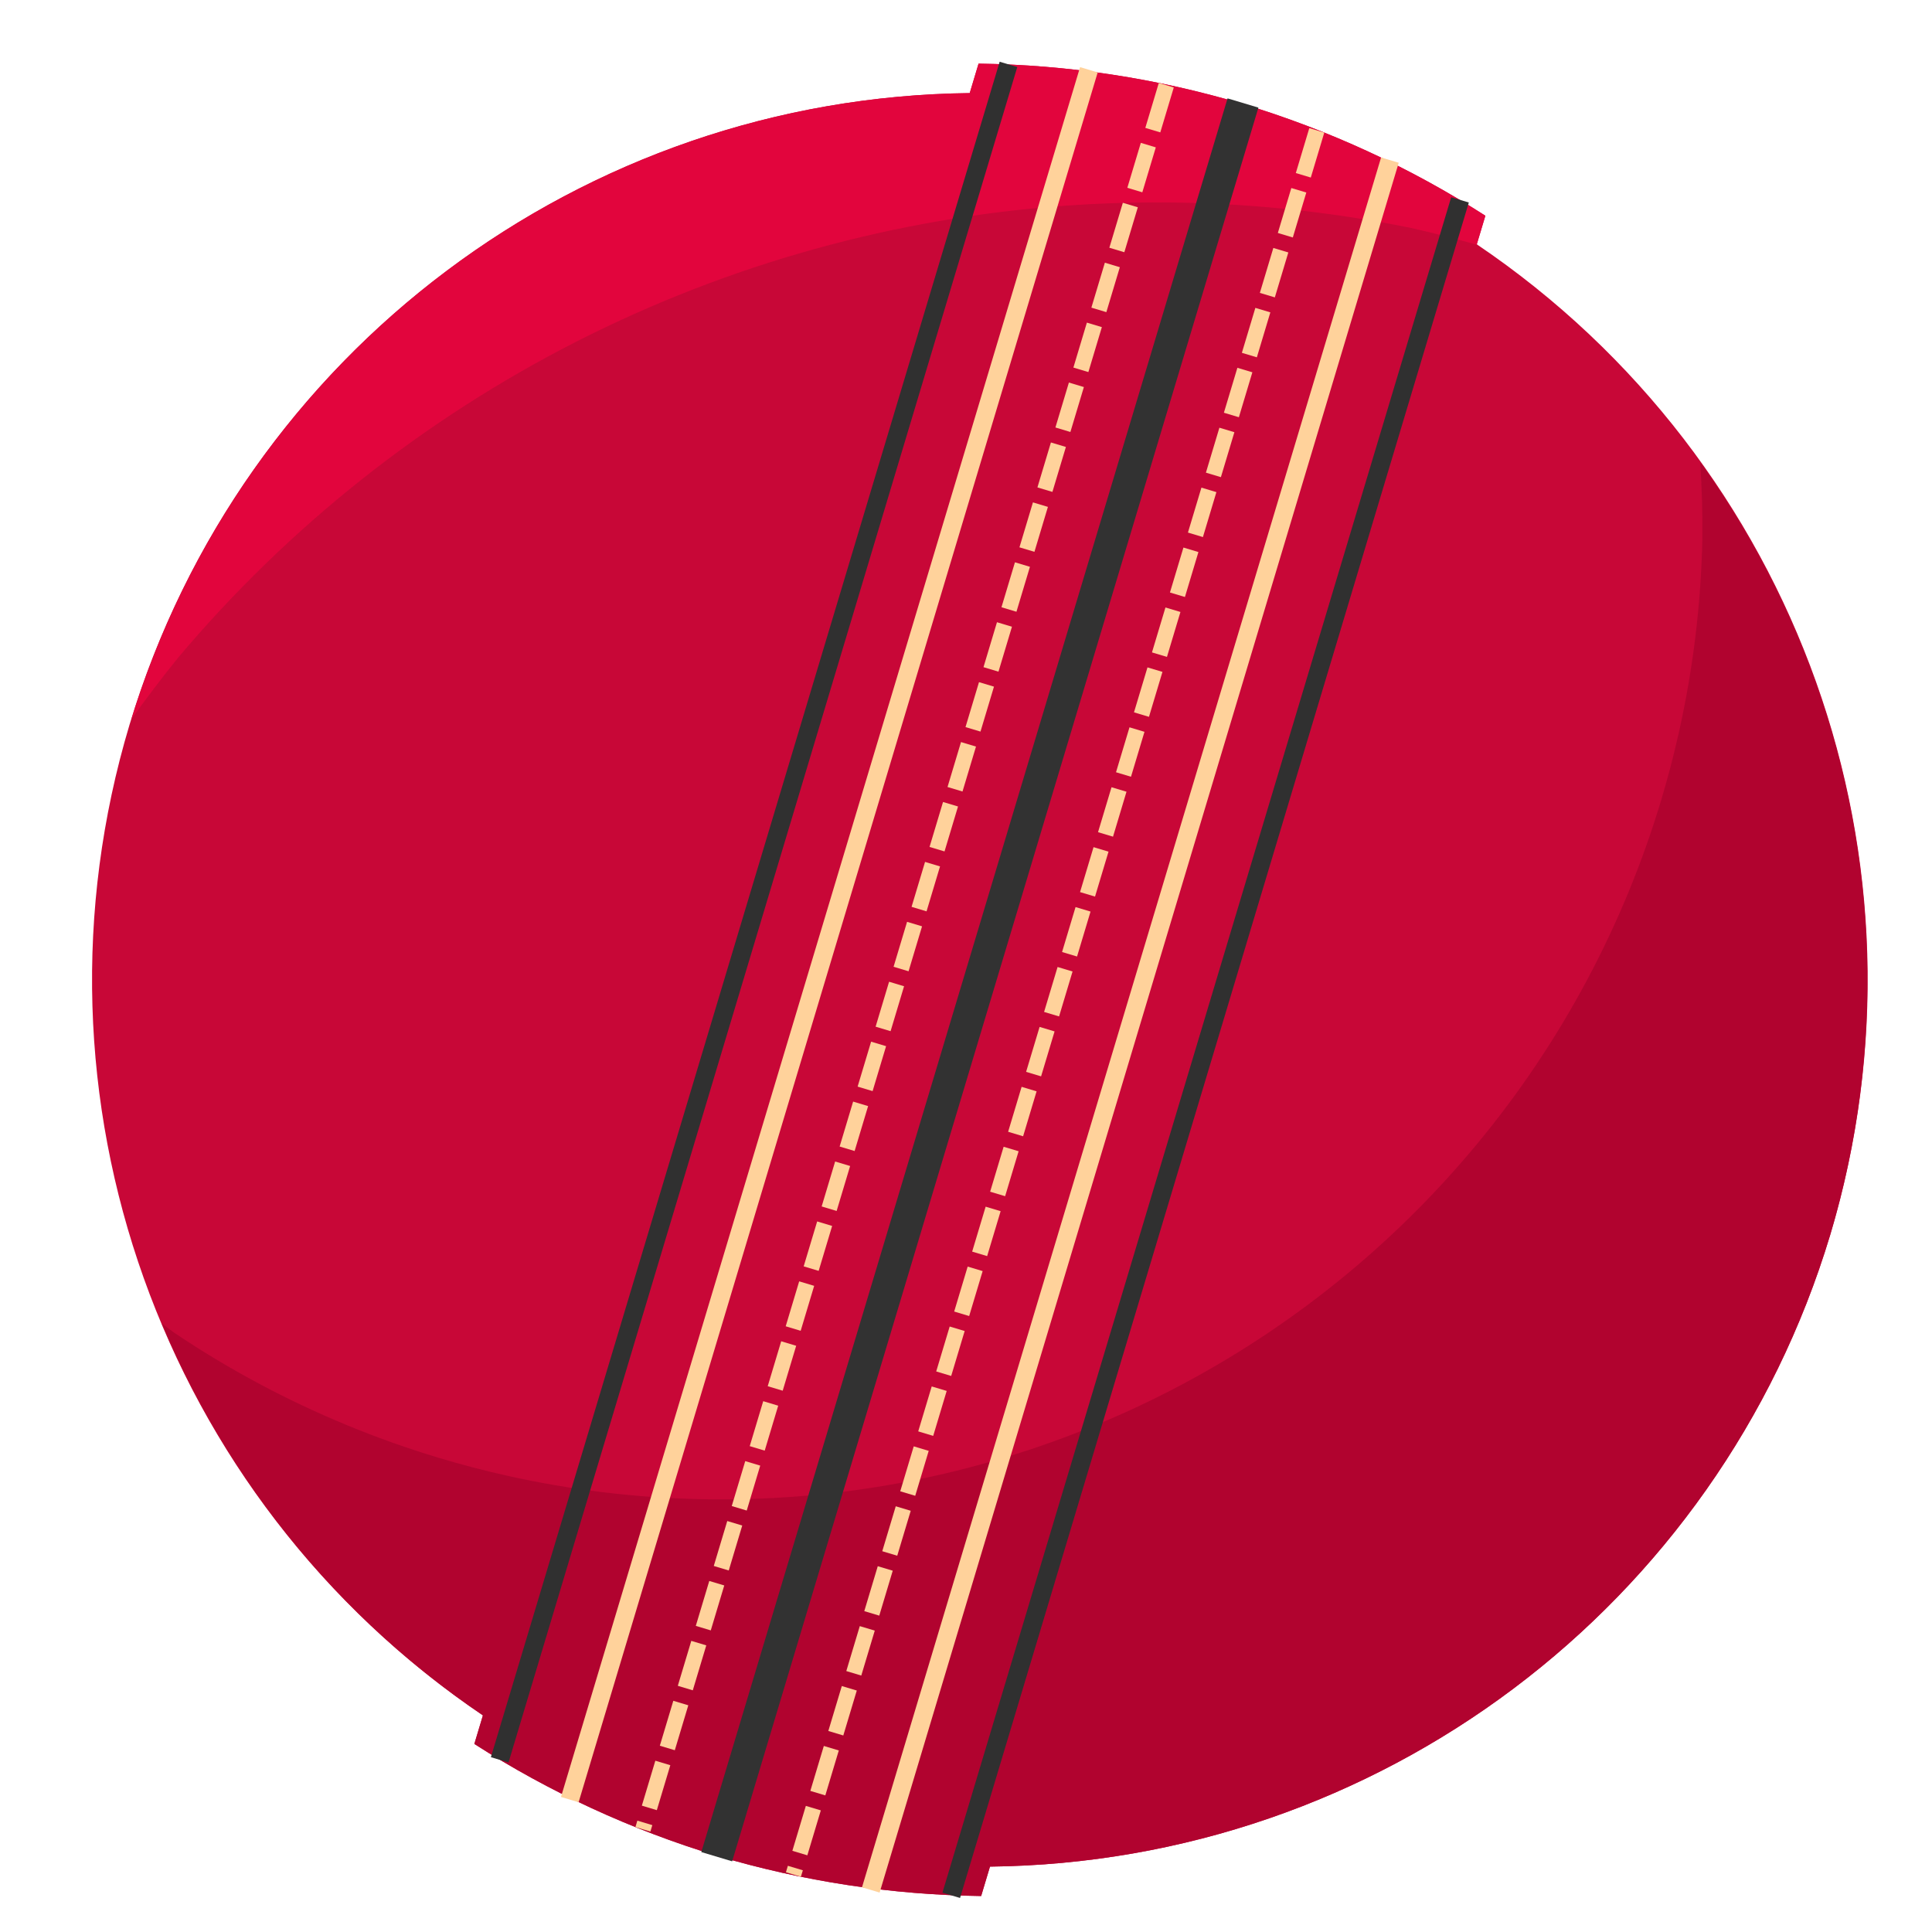
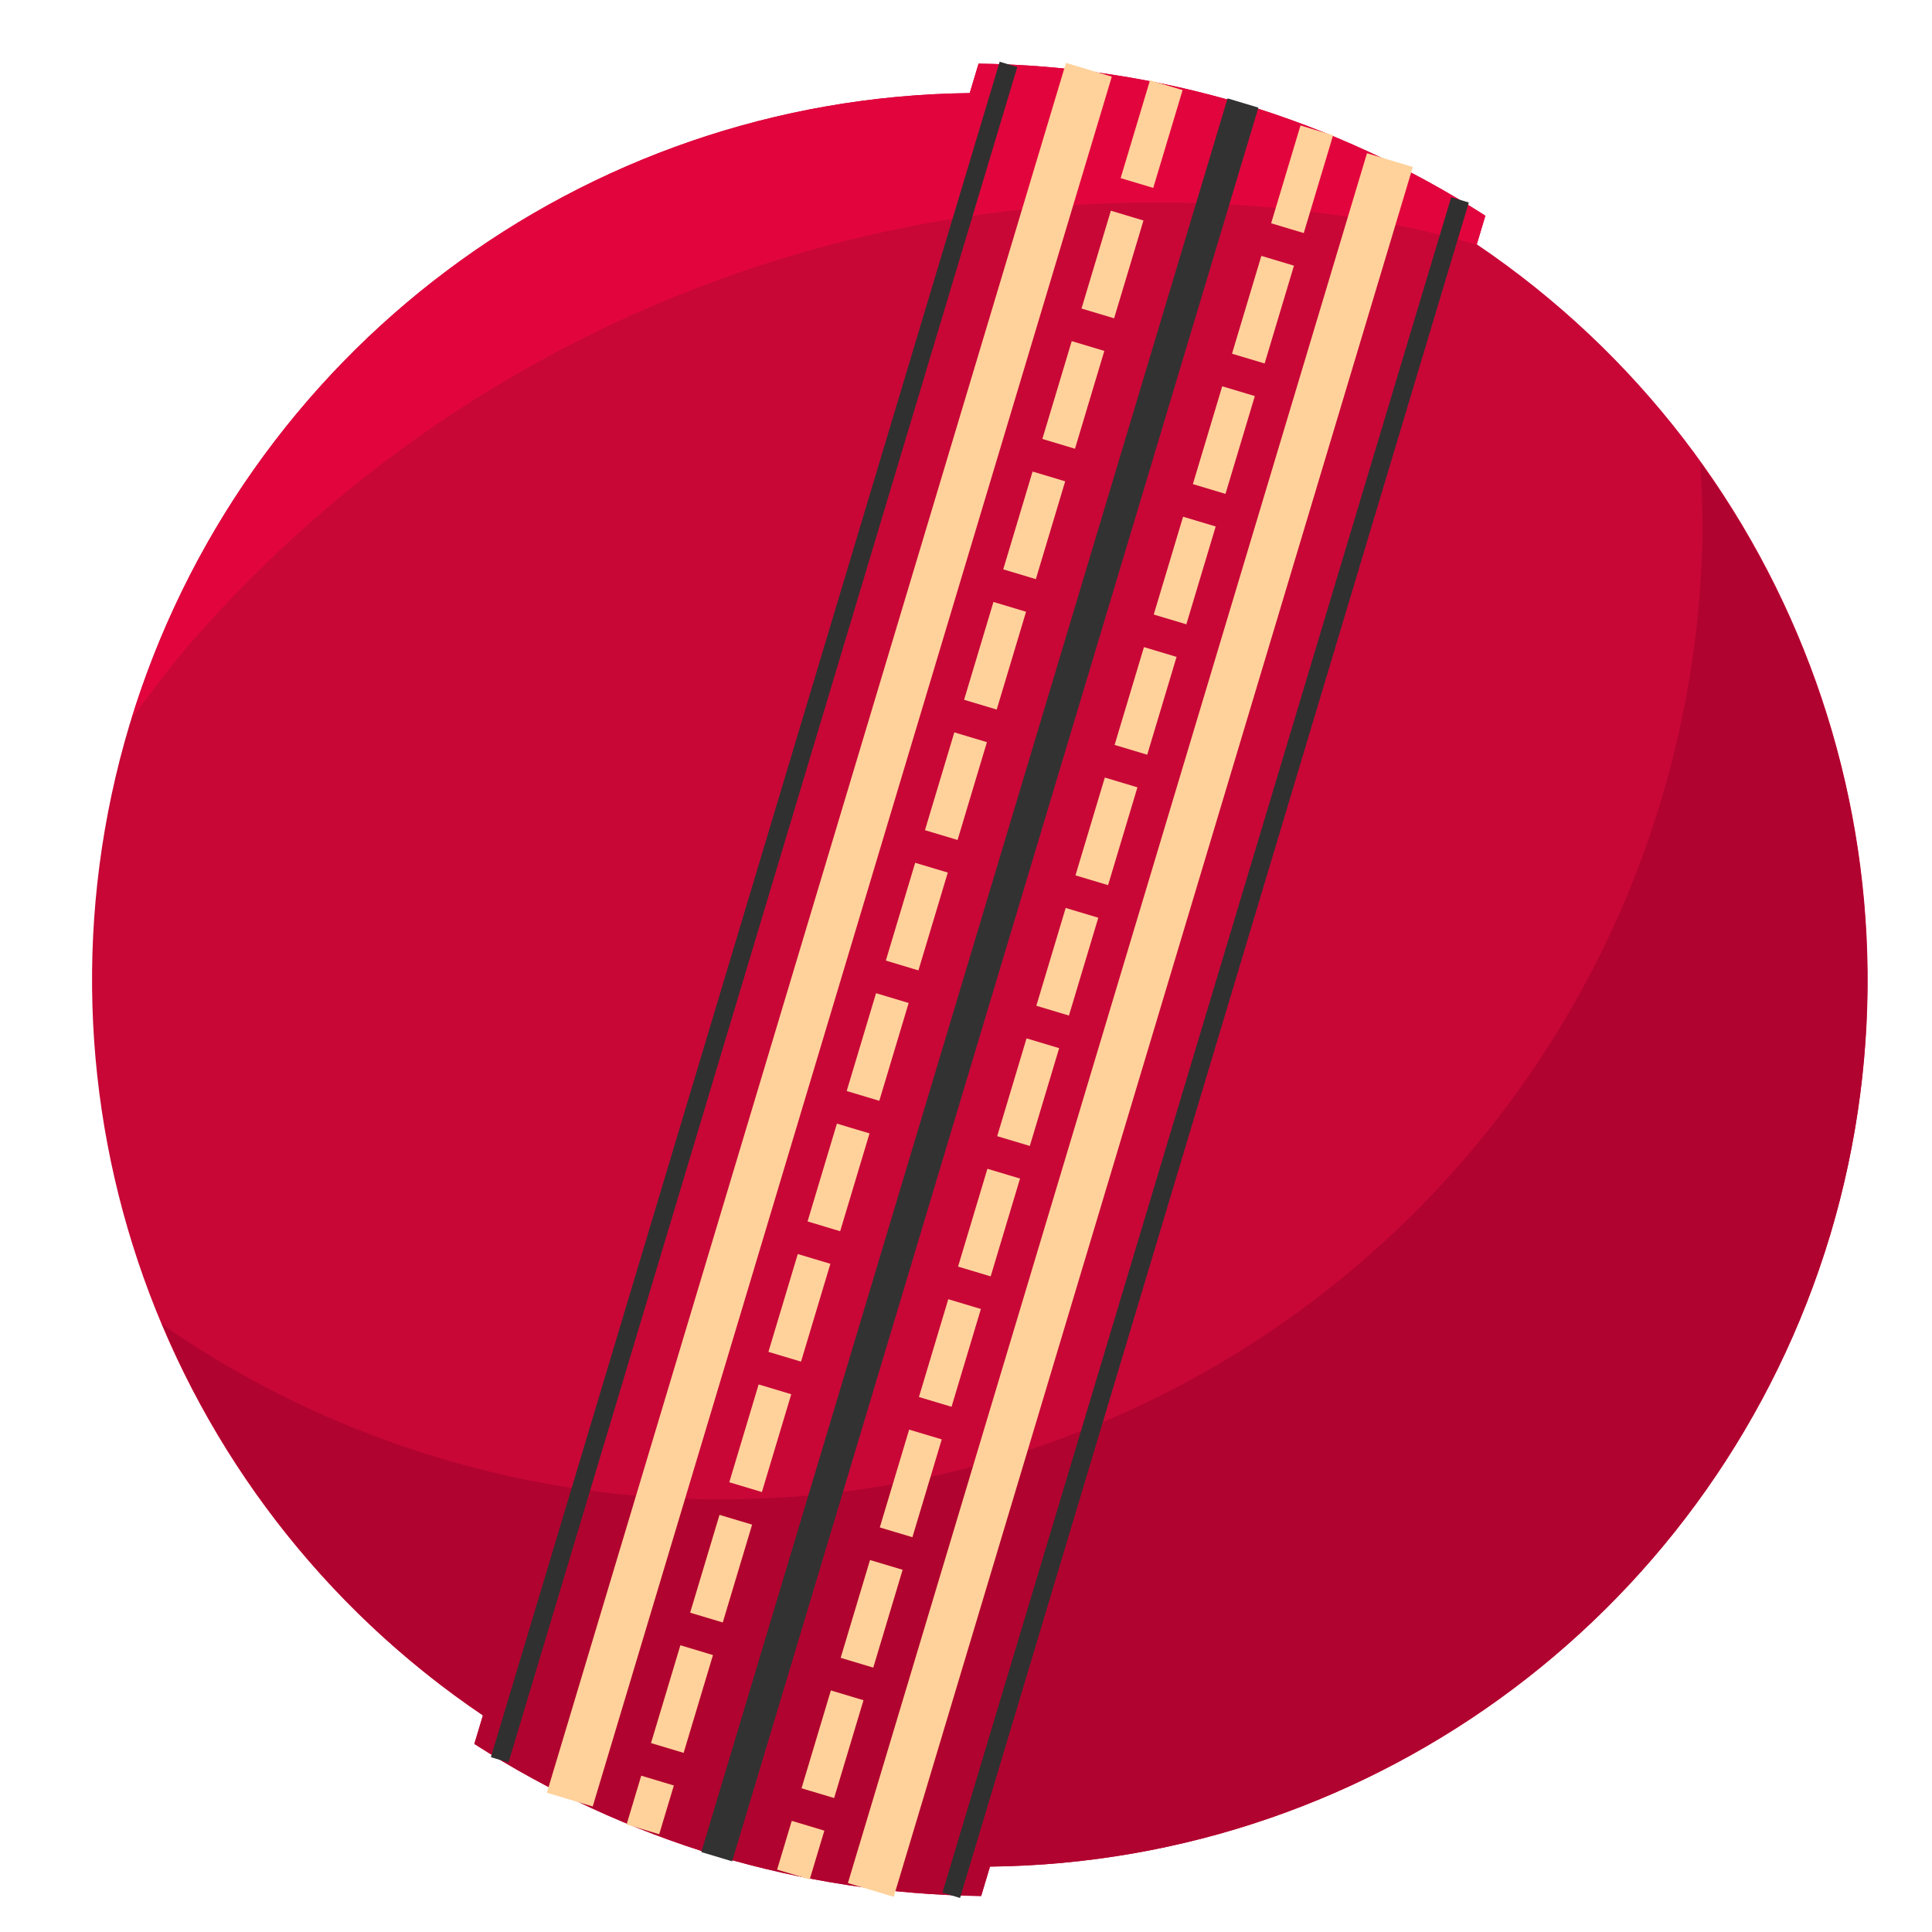
- <svg xmlns="http://www.w3.org/2000/svg" xmlns:ns1="http://www.openswatchbook.org/uri/2009/osb" xmlns:xlink="http://www.w3.org/1999/xlink" id="svg8" version="1.1" viewBox="0 0 210 210" height="210mm" width="210mm">
+ <svg xmlns="http://www.w3.org/2000/svg" xmlns:ns1="http://www.openswatchbook.org/uri/2009/osb" xmlns:xlink="http://www.w3.org/1999/xlink" width="210mm" height="210mm" viewBox="0 0 210 210" version="1.1" id="svg8">
  <defs id="defs2">
    <linearGradient id="linearGradient1496">
-       <stop id="stop1492" offset="0" style="stop-color:#ffffff;stop-opacity:1;" />
-       <stop id="stop1494" offset="1" style="stop-color:#ffffff;stop-opacity:0;" />
+       <stop style="stop-color:#ffffff;stop-opacity:1;" offset="0" id="stop1492" />
+       <stop style="stop-color:#ffffff;stop-opacity:0;" offset="1" id="stop1494" />
    </linearGradient>
-     <linearGradient ns1:paint="solid" id="linearGradient6086">
-       <stop id="stop6084" offset="0" style="stop-color:#000000;stop-opacity:1;" />
+     <linearGradient id="linearGradient6086" ns1:paint="solid">
+       <stop style="stop-color:#000000;stop-opacity:1;" offset="0" id="stop6084" />
    </linearGradient>
-     <clipPath id="clipPath1660" clipPathUnits="userSpaceOnUse">
-       <path id="path1658" d="M 0,0 H 596 V 842 H 0 Z" />
-     </clipPath>
-     <clipPath id="clipPath1676" clipPathUnits="userSpaceOnUse">
-       <path id="path1674" d="M 0,0 H 596 V 842 H 0 Z" />
-     </clipPath>
-     <clipPath id="clipPath1692" clipPathUnits="userSpaceOnUse">
-       <path id="path1690" d="M 0,0 H 596 V 842 H 0 Z" />
-     </clipPath>
-     <clipPath id="clipPath1712" clipPathUnits="userSpaceOnUse">
-       <path id="path1710" d="M 0,0 H 596 V 842 H 0 Z" />
-     </clipPath>
-     <clipPath id="clipPath1732" clipPathUnits="userSpaceOnUse">
-       <path id="path1730" d="M 0,0 H 596 V 842 H 0 Z" />
-     </clipPath>
-     <clipPath id="clipPath1752" clipPathUnits="userSpaceOnUse">
-       <path id="path1750" d="M 0,0 H 596 V 842 H 0 Z" />
-     </clipPath>
-     <clipPath id="clipPath1768" clipPathUnits="userSpaceOnUse">
-       <path id="path1766" d="M 0,0 H 596 V 842 H 0 Z" />
-     </clipPath>
-     <clipPath id="clipPath1784" clipPathUnits="userSpaceOnUse">
-       <path id="path1782" d="M 0,0 H 596 V 842 H 0 Z" />
-     </clipPath>
-     <clipPath id="clipPath1800" clipPathUnits="userSpaceOnUse">
-       <path id="path1798" d="M 0,0 H 596 V 842 H 0 Z" />
-     </clipPath>
-     <clipPath id="clipPath1816" clipPathUnits="userSpaceOnUse">
-       <path id="path1814" d="M 0,0 H 596 V 842 H 0 Z" />
-     </clipPath>
-     <clipPath id="clipPath1832" clipPathUnits="userSpaceOnUse">
-       <path id="path1830" d="M 0,0 H 596 V 842 H 0 Z" />
-     </clipPath>
-     <clipPath id="clipPath1848" clipPathUnits="userSpaceOnUse">
-       <path id="path1846" d="M 0,0 H 596 V 842 H 0 Z" />
-     </clipPath>
-     <clipPath id="clipPath1864" clipPathUnits="userSpaceOnUse">
-       <path id="path1862" d="M 0,0 H 596 V 842 H 0 Z" />
-     </clipPath>
-     <clipPath id="clipPath1880" clipPathUnits="userSpaceOnUse">
-       <path id="path1878" d="M 0,0 H 596 V 842 H 0 Z" />
-     </clipPath>
-     <clipPath id="clipPath1896" clipPathUnits="userSpaceOnUse">
-       <path id="path1894" d="M 0,0 H 596 V 842 H 0 Z" />
-     </clipPath>
-     <clipPath id="clipPath2052" clipPathUnits="userSpaceOnUse">
-       <path id="path2050" d="M 0,0 H 596 V 842 H 0 Z" />
-     </clipPath>
-     <clipPath id="clipPath2068" clipPathUnits="userSpaceOnUse">
-       <path id="path2066" d="M 0,0 H 596 V 842 H 0 Z" />
-     </clipPath>
-     <clipPath clipPathUnits="userSpaceOnUse" id="clipPath1504">
-       <path d="M 0,0 H 596 V 842 H 0 Z" id="path1502-8" />
-     </clipPath>
-     <clipPath clipPathUnits="userSpaceOnUse" id="clipPath1520">
-       <path d="M 0,0 H 596 V 842 H 0 Z" id="path1518" />
-     </clipPath>
-     <clipPath clipPathUnits="userSpaceOnUse" id="clipPath1536">
-       <path d="M 0,0 H 596 V 842 H 0 Z" id="path1534" />
-     </clipPath>
-     <clipPath clipPathUnits="userSpaceOnUse" id="clipPath1552">
-       <path d="M 0,0 H 596 V 842 H 0 Z" id="path1550" />
-     </clipPath>
-     <clipPath clipPathUnits="userSpaceOnUse" id="clipPath1568">
-       <path d="M 0,0 H 596 V 842 H 0 Z" id="path1566" />
-     </clipPath>
-     <clipPath clipPathUnits="userSpaceOnUse" id="clipPath1584">
-       <path d="M 0,0 H 596 V 842 H 0 Z" id="path1582" />
-     </clipPath>
-     <clipPath clipPathUnits="userSpaceOnUse" id="clipPath1600">
-       <path d="M 0,0 H 596 V 842 H 0 Z" id="path1598" />
-     </clipPath>
-     <clipPath clipPathUnits="userSpaceOnUse" id="clipPath1616">
-       <path d="M 0,0 H 596 V 842 H 0 Z" id="path1614" />
-     </clipPath>
-     <clipPath clipPathUnits="userSpaceOnUse" id="clipPath1632">
-       <path d="M 0,0 H 596 V 842 H 0 Z" id="path1630" />
-     </clipPath>
-     <clipPath clipPathUnits="userSpaceOnUse" id="clipPath1648">
-       <path d="M 0,0 H 596 V 842 H 0 Z" id="path1646" />
-     </clipPath>
-     <clipPath clipPathUnits="userSpaceOnUse" id="clipPath1664">
-       <path d="M 0,0 H 596 V 842 H 0 Z" id="path1662-3" />
-     </clipPath>
-     <clipPath clipPathUnits="userSpaceOnUse" id="clipPath1680">
-       <path d="M 0,0 H 596 V 842 H 0 Z" id="path1678-3" />
-     </clipPath>
-     <clipPath clipPathUnits="userSpaceOnUse" id="clipPath1696">
-       <path d="M 0,0 H 596 V 842 H 0 Z" id="path1694-7" />
-     </clipPath>
-     <clipPath clipPathUnits="userSpaceOnUse" id="clipPath1712-4">
-       <path d="M 0,0 H 596 V 842 H 0 Z" id="path1710-3" />
-     </clipPath>
-     <clipPath clipPathUnits="userSpaceOnUse" id="clipPath1728">
-       <path d="M 0,0 H 596 V 842 H 0 Z" id="path1726" />
-     </clipPath>
-     <clipPath clipPathUnits="userSpaceOnUse" id="clipPath1744">
-       <path d="M 0,0 H 596 V 842 H 0 Z" id="path1742" />
-     </clipPath>
-     <clipPath clipPathUnits="userSpaceOnUse" id="clipPath1760">
-       <path d="M 0,0 H 596 V 842 H 0 Z" id="path1758" />
-     </clipPath>
-     <clipPath clipPathUnits="userSpaceOnUse" id="clipPath1776">
-       <path d="M 0,0 H 596 V 842 H 0 Z" id="path1774" />
-     </clipPath>
-     <clipPath clipPathUnits="userSpaceOnUse" id="clipPath1792">
-       <path d="M 0,0 H 596 V 842 H 0 Z" id="path1790" />
-     </clipPath>
-     <clipPath clipPathUnits="userSpaceOnUse" id="clipPath1808">
-       <path d="M 0,0 H 596 V 842 H 0 Z" id="path1806" />
-     </clipPath>
-     <clipPath id="clipPath1660-5" clipPathUnits="userSpaceOnUse">
-       <path id="path1658-8" d="M 0,0 H 596 V 842 H 0 Z" />
-     </clipPath>
-     <clipPath id="clipPath1676-5" clipPathUnits="userSpaceOnUse">
-       <path id="path1674-6" d="M 0,0 H 596 V 842 H 0 Z" />
-     </clipPath>
-     <clipPath id="clipPath1692-1" clipPathUnits="userSpaceOnUse">
-       <path id="path1690-8" d="M 0,0 H 596 V 842 H 0 Z" />
-     </clipPath>
-     <clipPath id="clipPath1712-5" clipPathUnits="userSpaceOnUse">
-       <path id="path1710-1" d="M 0,0 H 596 V 842 H 0 Z" />
-     </clipPath>
-     <clipPath id="clipPath1732-5" clipPathUnits="userSpaceOnUse">
-       <path id="path1730-6" d="M 0,0 H 596 V 842 H 0 Z" />
-     </clipPath>
-     <clipPath id="clipPath1752-5" clipPathUnits="userSpaceOnUse">
-       <path id="path1750-8" d="M 0,0 H 596 V 842 H 0 Z" />
-     </clipPath>
-     <clipPath id="clipPath1768-1" clipPathUnits="userSpaceOnUse">
-       <path id="path1766-0" d="M 0,0 H 596 V 842 H 0 Z" />
-     </clipPath>
-     <clipPath id="clipPath1784-1" clipPathUnits="userSpaceOnUse">
-       <path id="path1782-9" d="M 0,0 H 596 V 842 H 0 Z" />
-     </clipPath>
-     <clipPath id="clipPath1800-2" clipPathUnits="userSpaceOnUse">
-       <path id="path1798-9" d="M 0,0 H 596 V 842 H 0 Z" />
-     </clipPath>
-     <clipPath id="clipPath1816-6" clipPathUnits="userSpaceOnUse">
-       <path id="path1814-1" d="M 0,0 H 596 V 842 H 0 Z" />
-     </clipPath>
-     <clipPath id="clipPath1832-5" clipPathUnits="userSpaceOnUse">
-       <path id="path1830-6" d="M 0,0 H 596 V 842 H 0 Z" />
-     </clipPath>
-     <clipPath id="clipPath1848-4" clipPathUnits="userSpaceOnUse">
-       <path id="path1846-6" d="M 0,0 H 596 V 842 H 0 Z" />
-     </clipPath>
-     <clipPath id="clipPath1864-9" clipPathUnits="userSpaceOnUse">
-       <path id="path1862-0" d="M 0,0 H 596 V 842 H 0 Z" />
-     </clipPath>
-     <clipPath id="clipPath1880-9" clipPathUnits="userSpaceOnUse">
-       <path id="path1878-5" d="M 0,0 H 596 V 842 H 0 Z" />
-     </clipPath>
-     <clipPath id="clipPath1896-3" clipPathUnits="userSpaceOnUse">
-       <path id="path1894-3" d="M 0,0 H 596 V 842 H 0 Z" />
-     </clipPath>
-     <clipPath id="clipPath2052-1" clipPathUnits="userSpaceOnUse">
-       <path id="path2050-5" d="M 0,0 H 596 V 842 H 0 Z" />
-     </clipPath>
-     <clipPath id="clipPath2068-2" clipPathUnits="userSpaceOnUse">
-       <path id="path2066-2" d="M 0,0 H 596 V 842 H 0 Z" />
-     </clipPath>
-     <clipPath clipPathUnits="userSpaceOnUse" id="clipPath1504-7">
-       <path d="M 0,0 H 596 V 842 H 0 Z" id="path1502-8-1" />
-     </clipPath>
-     <clipPath clipPathUnits="userSpaceOnUse" id="clipPath1520-5">
-       <path d="M 0,0 H 596 V 842 H 0 Z" id="path1518-9" />
-     </clipPath>
-     <clipPath clipPathUnits="userSpaceOnUse" id="clipPath1536-8">
-       <path d="M 0,0 H 596 V 842 H 0 Z" id="path1534-7" />
-     </clipPath>
-     <clipPath clipPathUnits="userSpaceOnUse" id="clipPath1552-7">
-       <path d="M 0,0 H 596 V 842 H 0 Z" id="path1550-8" />
-     </clipPath>
-     <clipPath clipPathUnits="userSpaceOnUse" id="clipPath1568-5">
-       <path d="M 0,0 H 596 V 842 H 0 Z" id="path1566-7" />
-     </clipPath>
-     <clipPath clipPathUnits="userSpaceOnUse" id="clipPath1584-9">
-       <path d="M 0,0 H 596 V 842 H 0 Z" id="path1582-6" />
-     </clipPath>
-     <clipPath clipPathUnits="userSpaceOnUse" id="clipPath1600-6">
-       <path d="M 0,0 H 596 V 842 H 0 Z" id="path1598-0" />
-     </clipPath>
-     <clipPath clipPathUnits="userSpaceOnUse" id="clipPath1616-2">
-       <path d="M 0,0 H 596 V 842 H 0 Z" id="path1614-2" />
-     </clipPath>
-     <clipPath clipPathUnits="userSpaceOnUse" id="clipPath1632-7">
-       <path d="M 0,0 H 596 V 842 H 0 Z" id="path1630-6" />
-     </clipPath>
-     <clipPath clipPathUnits="userSpaceOnUse" id="clipPath1648-4">
-       <path d="M 0,0 H 596 V 842 H 0 Z" id="path1646-8" />
-     </clipPath>
-     <clipPath clipPathUnits="userSpaceOnUse" id="clipPath1664-2">
-       <path d="M 0,0 H 596 V 842 H 0 Z" id="path1662-3-8" />
-     </clipPath>
-     <clipPath clipPathUnits="userSpaceOnUse" id="clipPath1680-1">
-       <path d="M 0,0 H 596 V 842 H 0 Z" id="path1678-3-9" />
-     </clipPath>
-     <clipPath clipPathUnits="userSpaceOnUse" id="clipPath1696-3">
-       <path d="M 0,0 H 596 V 842 H 0 Z" id="path1694-7-7" />
-     </clipPath>
-     <clipPath clipPathUnits="userSpaceOnUse" id="clipPath1712-4-9">
-       <path d="M 0,0 H 596 V 842 H 0 Z" id="path1710-3-0" />
-     </clipPath>
-     <clipPath clipPathUnits="userSpaceOnUse" id="clipPath1728-4">
-       <path d="M 0,0 H 596 V 842 H 0 Z" id="path1726-9" />
-     </clipPath>
-     <clipPath clipPathUnits="userSpaceOnUse" id="clipPath1744-3">
-       <path d="M 0,0 H 596 V 842 H 0 Z" id="path1742-8" />
-     </clipPath>
-     <clipPath clipPathUnits="userSpaceOnUse" id="clipPath1760-3">
-       <path d="M 0,0 H 596 V 842 H 0 Z" id="path1758-1" />
-     </clipPath>
-     <clipPath clipPathUnits="userSpaceOnUse" id="clipPath1776-7">
-       <path d="M 0,0 H 596 V 842 H 0 Z" id="path1774-7" />
-     </clipPath>
-     <clipPath clipPathUnits="userSpaceOnUse" id="clipPath1792-9">
-       <path d="M 0,0 H 596 V 842 H 0 Z" id="path1790-5" />
-     </clipPath>
-     <clipPath clipPathUnits="userSpaceOnUse" id="clipPath1808-1">
-       <path d="M 0,0 H 596 V 842 H 0 Z" id="path1806-8" />
-     </clipPath>
-     <linearGradient gradientTransform="scale(0.2645833)" gradientUnits="userSpaceOnUse" y2="-1387.198" x2="-4242.354" y1="-1387.198" x1="-4352.197" id="linearGradient1498" xlink:href="#linearGradient1496" />
-     <clipPath clipPathUnits="userSpaceOnUse" id="clipPath2839">
-       <path d="M 0,0 H 596 V 842 H 0 Z" id="path2837" />
-     </clipPath>
-     <clipPath clipPathUnits="userSpaceOnUse" id="clipPath2855">
-       <path d="M 0,0 H 596 V 842 H 0 Z" id="path2853" />
+     <clipPath clipPathUnits="userSpaceOnUse" id="clipPath1660">
+       <path d="M 0,0 H 596 V 842 H 0 Z" id="path1658" />
+     </clipPath>
+     <clipPath clipPathUnits="userSpaceOnUse" id="clipPath1676">
+       <path d="M 0,0 H 596 V 842 H 0 Z" id="path1674" />
+     </clipPath>
+     <clipPath clipPathUnits="userSpaceOnUse" id="clipPath1692">
+       <path d="M 0,0 H 596 V 842 H 0 Z" id="path1690" />
+     </clipPath>
+     <clipPath clipPathUnits="userSpaceOnUse" id="clipPath1712">
+       <path d="M 0,0 H 596 V 842 H 0 Z" id="path1710" />
+     </clipPath>
+     <clipPath clipPathUnits="userSpaceOnUse" id="clipPath1732">
+       <path d="M 0,0 H 596 V 842 H 0 Z" id="path1730" />
+     </clipPath>
+     <clipPath clipPathUnits="userSpaceOnUse" id="clipPath1752">
+       <path d="M 0,0 H 596 V 842 H 0 Z" id="path1750" />
+     </clipPath>
+     <clipPath clipPathUnits="userSpaceOnUse" id="clipPath1768">
+       <path d="M 0,0 H 596 V 842 H 0 Z" id="path1766" />
+     </clipPath>
+     <clipPath clipPathUnits="userSpaceOnUse" id="clipPath1784">
+       <path d="M 0,0 H 596 V 842 H 0 Z" id="path1782" />
+     </clipPath>
+     <clipPath clipPathUnits="userSpaceOnUse" id="clipPath1800">
+       <path d="M 0,0 H 596 V 842 H 0 Z" id="path1798" />
+     </clipPath>
+     <clipPath clipPathUnits="userSpaceOnUse" id="clipPath1816">
+       <path d="M 0,0 H 596 V 842 H 0 Z" id="path1814" />
+     </clipPath>
+     <clipPath clipPathUnits="userSpaceOnUse" id="clipPath1832">
+       <path d="M 0,0 H 596 V 842 H 0 Z" id="path1830" />
+     </clipPath>
+     <clipPath clipPathUnits="userSpaceOnUse" id="clipPath1848">
+       <path d="M 0,0 H 596 V 842 H 0 Z" id="path1846" />
+     </clipPath>
+     <clipPath clipPathUnits="userSpaceOnUse" id="clipPath1864">
+       <path d="M 0,0 H 596 V 842 H 0 Z" id="path1862" />
+     </clipPath>
+     <clipPath clipPathUnits="userSpaceOnUse" id="clipPath1880">
+       <path d="M 0,0 H 596 V 842 H 0 Z" id="path1878" />
+     </clipPath>
+     <clipPath clipPathUnits="userSpaceOnUse" id="clipPath1896">
+       <path d="M 0,0 H 596 V 842 H 0 Z" id="path1894" />
+     </clipPath>
+     <clipPath clipPathUnits="userSpaceOnUse" id="clipPath2052">
+       <path d="M 0,0 H 596 V 842 H 0 Z" id="path2050" />
+     </clipPath>
+     <clipPath clipPathUnits="userSpaceOnUse" id="clipPath2068">
+       <path d="M 0,0 H 596 V 842 H 0 Z" id="path2066" />
+     </clipPath>
+     <clipPath id="clipPath1504" clipPathUnits="userSpaceOnUse">
+       <path id="path1502-8" d="M 0,0 H 596 V 842 H 0 Z" />
+     </clipPath>
+     <clipPath id="clipPath1520" clipPathUnits="userSpaceOnUse">
+       <path id="path1518" d="M 0,0 H 596 V 842 H 0 Z" />
+     </clipPath>
+     <clipPath id="clipPath1536" clipPathUnits="userSpaceOnUse">
+       <path id="path1534" d="M 0,0 H 596 V 842 H 0 Z" />
+     </clipPath>
+     <clipPath id="clipPath1552" clipPathUnits="userSpaceOnUse">
+       <path id="path1550" d="M 0,0 H 596 V 842 H 0 Z" />
+     </clipPath>
+     <clipPath id="clipPath1568" clipPathUnits="userSpaceOnUse">
+       <path id="path1566" d="M 0,0 H 596 V 842 H 0 Z" />
+     </clipPath>
+     <clipPath id="clipPath1584" clipPathUnits="userSpaceOnUse">
+       <path id="path1582" d="M 0,0 H 596 V 842 H 0 Z" />
+     </clipPath>
+     <clipPath id="clipPath1600" clipPathUnits="userSpaceOnUse">
+       <path id="path1598" d="M 0,0 H 596 V 842 H 0 Z" />
+     </clipPath>
+     <clipPath id="clipPath1616" clipPathUnits="userSpaceOnUse">
+       <path id="path1614" d="M 0,0 H 596 V 842 H 0 Z" />
+     </clipPath>
+     <clipPath id="clipPath1632" clipPathUnits="userSpaceOnUse">
+       <path id="path1630" d="M 0,0 H 596 V 842 H 0 Z" />
+     </clipPath>
+     <clipPath id="clipPath1648" clipPathUnits="userSpaceOnUse">
+       <path id="path1646" d="M 0,0 H 596 V 842 H 0 Z" />
+     </clipPath>
+     <clipPath id="clipPath1664" clipPathUnits="userSpaceOnUse">
+       <path id="path1662-3" d="M 0,0 H 596 V 842 H 0 Z" />
+     </clipPath>
+     <clipPath id="clipPath1680" clipPathUnits="userSpaceOnUse">
+       <path id="path1678-3" d="M 0,0 H 596 V 842 H 0 Z" />
+     </clipPath>
+     <clipPath id="clipPath1696" clipPathUnits="userSpaceOnUse">
+       <path id="path1694-7" d="M 0,0 H 596 V 842 H 0 Z" />
+     </clipPath>
+     <clipPath id="clipPath1712-4" clipPathUnits="userSpaceOnUse">
+       <path id="path1710-3" d="M 0,0 H 596 V 842 H 0 Z" />
+     </clipPath>
+     <clipPath id="clipPath1728" clipPathUnits="userSpaceOnUse">
+       <path id="path1726" d="M 0,0 H 596 V 842 H 0 Z" />
+     </clipPath>
+     <clipPath id="clipPath1744" clipPathUnits="userSpaceOnUse">
+       <path id="path1742" d="M 0,0 H 596 V 842 H 0 Z" />
+     </clipPath>
+     <clipPath id="clipPath1760" clipPathUnits="userSpaceOnUse">
+       <path id="path1758" d="M 0,0 H 596 V 842 H 0 Z" />
+     </clipPath>
+     <clipPath id="clipPath1776" clipPathUnits="userSpaceOnUse">
+       <path id="path1774" d="M 0,0 H 596 V 842 H 0 Z" />
+     </clipPath>
+     <clipPath id="clipPath1792" clipPathUnits="userSpaceOnUse">
+       <path id="path1790" d="M 0,0 H 596 V 842 H 0 Z" />
+     </clipPath>
+     <clipPath id="clipPath1808" clipPathUnits="userSpaceOnUse">
+       <path id="path1806" d="M 0,0 H 596 V 842 H 0 Z" />
+     </clipPath>
+     <clipPath clipPathUnits="userSpaceOnUse" id="clipPath1660-5">
+       <path d="M 0,0 H 596 V 842 H 0 Z" id="path1658-8" />
+     </clipPath>
+     <clipPath clipPathUnits="userSpaceOnUse" id="clipPath1676-5">
+       <path d="M 0,0 H 596 V 842 H 0 Z" id="path1674-6" />
+     </clipPath>
+     <clipPath clipPathUnits="userSpaceOnUse" id="clipPath1692-1">
+       <path d="M 0,0 H 596 V 842 H 0 Z" id="path1690-8" />
+     </clipPath>
+     <clipPath clipPathUnits="userSpaceOnUse" id="clipPath1712-5">
+       <path d="M 0,0 H 596 V 842 H 0 Z" id="path1710-1" />
+     </clipPath>
+     <clipPath clipPathUnits="userSpaceOnUse" id="clipPath1732-5">
+       <path d="M 0,0 H 596 V 842 H 0 Z" id="path1730-6" />
+     </clipPath>
+     <clipPath clipPathUnits="userSpaceOnUse" id="clipPath1752-5">
+       <path d="M 0,0 H 596 V 842 H 0 Z" id="path1750-8" />
+     </clipPath>
+     <clipPath clipPathUnits="userSpaceOnUse" id="clipPath1768-1">
+       <path d="M 0,0 H 596 V 842 H 0 Z" id="path1766-0" />
+     </clipPath>
+     <clipPath clipPathUnits="userSpaceOnUse" id="clipPath1784-1">
+       <path d="M 0,0 H 596 V 842 H 0 Z" id="path1782-9" />
+     </clipPath>
+     <clipPath clipPathUnits="userSpaceOnUse" id="clipPath1800-2">
+       <path d="M 0,0 H 596 V 842 H 0 Z" id="path1798-9" />
+     </clipPath>
+     <clipPath clipPathUnits="userSpaceOnUse" id="clipPath1816-6">
+       <path d="M 0,0 H 596 V 842 H 0 Z" id="path1814-1" />
+     </clipPath>
+     <clipPath clipPathUnits="userSpaceOnUse" id="clipPath1832-5">
+       <path d="M 0,0 H 596 V 842 H 0 Z" id="path1830-6" />
+     </clipPath>
+     <clipPath clipPathUnits="userSpaceOnUse" id="clipPath1848-4">
+       <path d="M 0,0 H 596 V 842 H 0 Z" id="path1846-6" />
+     </clipPath>
+     <clipPath clipPathUnits="userSpaceOnUse" id="clipPath1864-9">
+       <path d="M 0,0 H 596 V 842 H 0 Z" id="path1862-0" />
+     </clipPath>
+     <clipPath clipPathUnits="userSpaceOnUse" id="clipPath1880-9">
+       <path d="M 0,0 H 596 V 842 H 0 Z" id="path1878-5" />
+     </clipPath>
+     <clipPath clipPathUnits="userSpaceOnUse" id="clipPath1896-3">
+       <path d="M 0,0 H 596 V 842 H 0 Z" id="path1894-3" />
+     </clipPath>
+     <clipPath clipPathUnits="userSpaceOnUse" id="clipPath2052-1">
+       <path d="M 0,0 H 596 V 842 H 0 Z" id="path2050-5" />
+     </clipPath>
+     <clipPath clipPathUnits="userSpaceOnUse" id="clipPath2068-2">
+       <path d="M 0,0 H 596 V 842 H 0 Z" id="path2066-2" />
+     </clipPath>
+     <clipPath id="clipPath1504-7" clipPathUnits="userSpaceOnUse">
+       <path id="path1502-8-1" d="M 0,0 H 596 V 842 H 0 Z" />
+     </clipPath>
+     <clipPath id="clipPath1520-5" clipPathUnits="userSpaceOnUse">
+       <path id="path1518-9" d="M 0,0 H 596 V 842 H 0 Z" />
+     </clipPath>
+     <clipPath id="clipPath1536-8" clipPathUnits="userSpaceOnUse">
+       <path id="path1534-7" d="M 0,0 H 596 V 842 H 0 Z" />
+     </clipPath>
+     <clipPath id="clipPath1552-7" clipPathUnits="userSpaceOnUse">
+       <path id="path1550-8" d="M 0,0 H 596 V 842 H 0 Z" />
+     </clipPath>
+     <clipPath id="clipPath1568-5" clipPathUnits="userSpaceOnUse">
+       <path id="path1566-7" d="M 0,0 H 596 V 842 H 0 Z" />
+     </clipPath>
+     <clipPath id="clipPath1584-9" clipPathUnits="userSpaceOnUse">
+       <path id="path1582-6" d="M 0,0 H 596 V 842 H 0 Z" />
+     </clipPath>
+     <clipPath id="clipPath1600-6" clipPathUnits="userSpaceOnUse">
+       <path id="path1598-0" d="M 0,0 H 596 V 842 H 0 Z" />
+     </clipPath>
+     <clipPath id="clipPath1616-2" clipPathUnits="userSpaceOnUse">
+       <path id="path1614-2" d="M 0,0 H 596 V 842 H 0 Z" />
+     </clipPath>
+     <clipPath id="clipPath1632-7" clipPathUnits="userSpaceOnUse">
+       <path id="path1630-6" d="M 0,0 H 596 V 842 H 0 Z" />
+     </clipPath>
+     <clipPath id="clipPath1648-4" clipPathUnits="userSpaceOnUse">
+       <path id="path1646-8" d="M 0,0 H 596 V 842 H 0 Z" />
+     </clipPath>
+     <clipPath id="clipPath1664-2" clipPathUnits="userSpaceOnUse">
+       <path id="path1662-3-8" d="M 0,0 H 596 V 842 H 0 Z" />
+     </clipPath>
+     <clipPath id="clipPath1680-1" clipPathUnits="userSpaceOnUse">
+       <path id="path1678-3-9" d="M 0,0 H 596 V 842 H 0 Z" />
+     </clipPath>
+     <clipPath id="clipPath1696-3" clipPathUnits="userSpaceOnUse">
+       <path id="path1694-7-7" d="M 0,0 H 596 V 842 H 0 Z" />
+     </clipPath>
+     <clipPath id="clipPath1712-4-9" clipPathUnits="userSpaceOnUse">
+       <path id="path1710-3-0" d="M 0,0 H 596 V 842 H 0 Z" />
+     </clipPath>
+     <clipPath id="clipPath1728-4" clipPathUnits="userSpaceOnUse">
+       <path id="path1726-9" d="M 0,0 H 596 V 842 H 0 Z" />
+     </clipPath>
+     <clipPath id="clipPath1744-3" clipPathUnits="userSpaceOnUse">
+       <path id="path1742-8" d="M 0,0 H 596 V 842 H 0 Z" />
+     </clipPath>
+     <clipPath id="clipPath1760-3" clipPathUnits="userSpaceOnUse">
+       <path id="path1758-1" d="M 0,0 H 596 V 842 H 0 Z" />
+     </clipPath>
+     <clipPath id="clipPath1776-7" clipPathUnits="userSpaceOnUse">
+       <path id="path1774-7" d="M 0,0 H 596 V 842 H 0 Z" />
+     </clipPath>
+     <clipPath id="clipPath1792-9" clipPathUnits="userSpaceOnUse">
+       <path id="path1790-5" d="M 0,0 H 596 V 842 H 0 Z" />
+     </clipPath>
+     <clipPath id="clipPath1808-1" clipPathUnits="userSpaceOnUse">
+       <path id="path1806-8" d="M 0,0 H 596 V 842 H 0 Z" />
+     </clipPath>
+     <linearGradient xlink:href="#linearGradient1496" id="linearGradient1498" x1="-4352.197" y1="-1387.198" x2="-4242.354" y2="-1387.198" gradientUnits="userSpaceOnUse" gradientTransform="scale(0.2645833)" />
+     <clipPath id="clipPath2839" clipPathUnits="userSpaceOnUse">
+       <path id="path2837" d="M 0,0 H 596 V 842 H 0 Z" />
+     </clipPath>
+     <clipPath id="clipPath2855" clipPathUnits="userSpaceOnUse">
+       <path id="path2853" d="M 0,0 H 596 V 842 H 0 Z" />
    </clipPath>
  </defs>
  <g id="layer1">
-     <text id="text1549" y="245.731" x="66.804" style="font-style:normal;font-weight:normal;font-size:14.111px;line-height:1.25;font-family:sans-serif;text-align:start;letter-spacing:0px;word-spacing:0px;text-anchor:start;fill:#000000;fill-opacity:1;stroke:none;stroke-width:0.265" xml:space="preserve">
-       <tspan style="stroke:none;stroke-width:0.265" y="245.731" x="66.804" id="tspan1547">SPORTS</tspan>
+     <text xml:space="preserve" style="font-style:normal;font-weight:normal;font-size:14.111px;line-height:1.25;font-family:sans-serif;text-align:start;letter-spacing:0px;word-spacing:0px;text-anchor:start;fill:#000000;fill-opacity:1;stroke:none;stroke-width:0.265" x="66.804" y="245.731" id="text1549">
+       <tspan id="tspan1547" x="66.804" y="245.731" style="stroke:none;stroke-width:0.265">SPORTS</tspan>
    </text>
-     <g transform="translate(-1170.762,-1821.171)" id="g922" />
-     <path id="path1257-6" d="m 135.077,11.292 a 102.413,99.407 16.703 0 0 -28.712,-4.374 l -0.96,3.2 a 96.498,96.498 0 0 0 -91.325,68.652 96.498,96.498 0 0 0 38.41,107.684 l -0.931,3.104 a 102.413,99.407 16.703 0 0 26.375,12.16 102.413,99.407 16.703 0 0 28.713,4.371 l 0.959,-3.197 a 96.498,96.498 0 0 0 91.325,-68.652 96.498,96.498 0 0 0 -38.41,-107.684 l 0.932,-3.108 a 102.413,99.407 16.703 0 0 -26.377,-12.156 z" style="opacity:0.985;fill:#c70435;fill-opacity:1;stroke:none;stroke-width:1;stroke-linecap:round;stroke-linejoin:round;stroke-miterlimit:4;stroke-dasharray:none;stroke-dashoffset:0;stroke-opacity:1;paint-order:fill markers stroke" />
-     <path id="path1559-1" d="m 17.591,143.858 a 96.498,96.498 0 0 0 34.9,42.596 l -0.931,3.104 a 102.413,99.407 16.703 0 0 26.375,12.16 102.413,99.407 16.703 0 0 28.713,4.371 l 0.959,-3.197 a 96.498,96.498 0 0 0 91.325,-68.652 96.498,96.498 0 0 0 -14.134,-84.024 106.665,106.665 0 0 1 0.243,8.304 106.665,106.665 0 0 1 -0.754,10.635 106.665,106.665 0 0 1 -1.812,10.508 106.665,106.665 0 0 1 -1.912,7.303 106.665,106.665 0 0 1 -3.571,10.046 106.665,106.665 0 0 1 -4.556,9.64 106.665,106.665 0 0 1 -5.496,9.137 106.665,106.665 0 0 1 -6.38,8.542 106.665,106.665 0 0 1 -7.201,7.863 106.665,106.665 0 0 1 -7.95,7.105 106.665,106.665 0 0 1 -8.62,6.275 106.665,106.665 0 0 1 -9.203,5.383 106.665,106.665 0 0 1 -9.695,4.438 106.665,106.665 0 0 1 -10.09,3.447 106.665,106.665 0 0 1 -10.383,2.423 106.665,106.665 0 0 1 -10.572,1.375 106.665,106.665 0 0 1 -10.658,0.312 106.665,106.665 0 0 1 -10.635,-0.754 106.665,106.665 0 0 1 -10.508,-1.812 106.665,106.665 0 0 1 -7.303,-1.912 106.665,106.665 0 0 1 -10.046,-3.571 106.665,106.665 0 0 1 -9.64,-4.556 106.665,106.665 0 0 1 -9.136,-5.495 106.665,106.665 0 0 1 -1.329,-0.993 z" style="opacity:0.985;fill:#b1032f;fill-opacity:1;stroke:none;stroke-width:1;stroke-linecap:round;stroke-linejoin:round;stroke-miterlimit:4;stroke-dasharray:none;stroke-dashoffset:0;stroke-opacity:1;paint-order:fill markers stroke" />
-     <path id="path1257-6-3" d="m 106.365,6.918 -0.96,3.2 a 96.498,96.498 0 0 0 -91.119,68.043 139.079,139.079 0 0 1 5.076,-6.677 139.079,139.079 0 0 1 9.476,-10.172 139.079,139.079 0 0 1 10.444,-9.175 139.079,139.079 0 0 1 11.308,-8.087 139.079,139.079 0 0 1 12.059,-6.917 139.079,139.079 0 0 1 12.689,-5.679 139.079,139.079 0 0 1 13.193,-4.384 139.079,139.079 0 0 1 13.565,-3.045 139.079,139.079 0 0 1 13.801,-1.675 139.079,139.079 0 0 1 9.838,-0.349 139.079,139.079 0 0 1 13.885,0.695 139.079,139.079 0 0 1 13.746,2.078 139.079,139.079 0 0 1 7.252,1.851 96.498,96.498 0 0 0 -0.097,-0.07 l 0.933,-3.107 a 102.413,99.407 16.703 0 0 -26.377,-12.156 102.413,99.407 16.703 0 0 -28.712,-4.375 z" style="opacity:0.985;fill:#e3053d;fill-opacity:1;stroke:none;stroke-width:1;stroke-linecap:round;stroke-linejoin:round;stroke-miterlimit:4;stroke-dasharray:none;stroke-dashoffset:0;stroke-opacity:1;paint-order:fill markers stroke" />
-     <path id="path1259-8" d="M 135.106,11.196 77.905,201.815" style="fill:none;stroke:#323232;stroke-width:3.5;stroke-linecap:butt;stroke-linejoin:miter;stroke-miterlimit:4;stroke-dasharray:none;stroke-opacity:1" />
-     <path id="path1259-2-4" d="M 143.13,14.169 86.241,203.75" style="fill:none;stroke:#ffd29b;stroke-width:1.7;stroke-linecap:butt;stroke-linejoin:miter;stroke-miterlimit:4;stroke-dasharray:5.1, 1.7;stroke-dashoffset:0;stroke-opacity:1" />
-     <path id="path1259-0-7" d="M 126.771,9.26 69.881,198.841" style="fill:none;stroke:#ffd29b;stroke-width:1.7;stroke-linecap:butt;stroke-linejoin:miter;stroke-miterlimit:4;stroke-dasharray:5.1, 1.7;stroke-dashoffset:0;stroke-opacity:1" />
-     <path id="path1259-3-3" d="M 151.077,17.402 94.654,205.427" style="fill:none;stroke:#ffd29b;stroke-width:2;stroke-linecap:butt;stroke-linejoin:miter;stroke-miterlimit:4;stroke-dasharray:none;stroke-opacity:1" />
-     <path id="path1259-39-5" d="M 118.357,7.583 61.935,195.609" style="fill:none;stroke:#ffd29b;stroke-width:2;stroke-linecap:butt;stroke-linejoin:miter;stroke-miterlimit:4;stroke-dasharray:none;stroke-opacity:1" />
-     <path id="path1259-3-1-4" d="M 158.696,21.724 103.395,206.013" style="fill:#4d4d4d;stroke:#303030;stroke-width:2;stroke-linecap:butt;stroke-linejoin:miter;stroke-miterlimit:4;stroke-dasharray:none;stroke-opacity:1" />
-     <path id="path1259-3-0-8" d="M 109.617,6.997 54.316,191.286" style="fill:#4d4d4d;stroke:#303030;stroke-width:2;stroke-linecap:butt;stroke-linejoin:miter;stroke-miterlimit:4;stroke-dasharray:none;stroke-opacity:1" />
-     <g transform="matrix(0.3527778,0,0,0.3527778,-1143.129,-1214.927)" id="g2835" />
-     <g transform="matrix(0.3527778,0,0,0.3527778,-1143.129,-1214.927)" id="g2851" />
+     <g id="g922" transform="translate(-1170.762,-1821.171)" />
+     <path style="opacity:0.985;fill:#c70435;fill-opacity:1;stroke:none;stroke-width:1;stroke-linecap:round;stroke-linejoin:round;stroke-miterlimit:4;stroke-dasharray:none;stroke-dashoffset:0;stroke-opacity:1;paint-order:fill markers stroke" d="m 135.077,11.292 a 102.413,99.407 16.703 0 0 -28.712,-4.374 l -0.96,3.2 a 96.498,96.498 0 0 0 -91.325,68.652 96.498,96.498 0 0 0 38.41,107.684 l -0.931,3.104 a 102.413,99.407 16.703 0 0 26.375,12.16 102.413,99.407 16.703 0 0 28.713,4.371 l 0.959,-3.197 a 96.498,96.498 0 0 0 91.325,-68.652 96.498,96.498 0 0 0 -38.41,-107.684 l 0.932,-3.108 a 102.413,99.407 16.703 0 0 -26.377,-12.156 z" id="path1257-6" />
+     <path style="opacity:0.985;fill:#b1032f;fill-opacity:1;stroke:none;stroke-width:1;stroke-linecap:round;stroke-linejoin:round;stroke-miterlimit:4;stroke-dasharray:none;stroke-dashoffset:0;stroke-opacity:1;paint-order:fill markers stroke" d="m 17.591,143.858 a 96.498,96.498 0 0 0 34.9,42.596 l -0.931,3.104 a 102.413,99.407 16.703 0 0 26.375,12.16 102.413,99.407 16.703 0 0 28.713,4.371 l 0.959,-3.197 a 96.498,96.498 0 0 0 91.325,-68.652 96.498,96.498 0 0 0 -14.134,-84.024 106.665,106.665 0 0 1 0.243,8.304 106.665,106.665 0 0 1 -0.754,10.635 106.665,106.665 0 0 1 -1.812,10.508 106.665,106.665 0 0 1 -1.912,7.303 106.665,106.665 0 0 1 -3.571,10.046 106.665,106.665 0 0 1 -4.556,9.64 106.665,106.665 0 0 1 -5.496,9.137 106.665,106.665 0 0 1 -6.38,8.542 106.665,106.665 0 0 1 -7.201,7.863 106.665,106.665 0 0 1 -7.95,7.105 106.665,106.665 0 0 1 -8.62,6.275 106.665,106.665 0 0 1 -9.203,5.383 106.665,106.665 0 0 1 -9.695,4.438 106.665,106.665 0 0 1 -10.09,3.447 106.665,106.665 0 0 1 -10.383,2.423 106.665,106.665 0 0 1 -10.572,1.375 106.665,106.665 0 0 1 -10.658,0.312 106.665,106.665 0 0 1 -10.635,-0.754 106.665,106.665 0 0 1 -10.508,-1.812 106.665,106.665 0 0 1 -7.303,-1.912 106.665,106.665 0 0 1 -10.046,-3.571 106.665,106.665 0 0 1 -9.64,-4.556 106.665,106.665 0 0 1 -9.136,-5.495 106.665,106.665 0 0 1 -1.329,-0.993 z" id="path1559-1" />
+     <path style="opacity:0.985;fill:#e3053d;fill-opacity:1;stroke:none;stroke-width:1;stroke-linecap:round;stroke-linejoin:round;stroke-miterlimit:4;stroke-dasharray:none;stroke-dashoffset:0;stroke-opacity:1;paint-order:fill markers stroke" d="m 106.365,6.918 -0.96,3.2 a 96.498,96.498 0 0 0 -91.119,68.043 139.079,139.079 0 0 1 5.076,-6.677 139.079,139.079 0 0 1 9.476,-10.172 139.079,139.079 0 0 1 10.444,-9.175 139.079,139.079 0 0 1 11.308,-8.087 139.079,139.079 0 0 1 12.059,-6.917 139.079,139.079 0 0 1 12.689,-5.679 139.079,139.079 0 0 1 13.193,-4.384 139.079,139.079 0 0 1 13.565,-3.045 139.079,139.079 0 0 1 13.801,-1.675 139.079,139.079 0 0 1 9.838,-0.349 139.079,139.079 0 0 1 13.885,0.695 139.079,139.079 0 0 1 13.746,2.078 139.079,139.079 0 0 1 7.252,1.851 96.498,96.498 0 0 0 -0.097,-0.07 l 0.933,-3.107 a 102.413,99.407 16.703 0 0 -26.377,-12.156 102.413,99.407 16.703 0 0 -28.712,-4.375 z" id="path1257-6-3" />
+     <path style="fill:none;stroke:#323232;stroke-width:3.5;stroke-linecap:butt;stroke-linejoin:miter;stroke-miterlimit:4;stroke-dasharray:none;stroke-opacity:1" d="M 135.106,11.196 77.905,201.815" id="path1259-8" />
+     <path style="fill:none;stroke:#ffd29b;stroke-width:3.7;stroke-linecap:butt;stroke-linejoin:miter;stroke-miterlimit:4;stroke-dasharray:11.1,3.7;stroke-dashoffset:0;stroke-opacity:1" d="M 143.13,14.169 86.241,203.75" id="path1259-2-4" />
+     <path style="fill:none;stroke:#ffd29b;stroke-width:3.7;stroke-linecap:butt;stroke-linejoin:miter;stroke-miterlimit:4;stroke-dasharray:11.1,3.7;stroke-dashoffset:0;stroke-opacity:1" d="M 126.771,9.26 69.881,198.841" id="path1259-0-7" />
+     <path style="fill:none;stroke:#ffd29b;stroke-width:5.2;stroke-linecap:butt;stroke-linejoin:miter;stroke-miterlimit:4;stroke-dasharray:none;stroke-opacity:1" d="M 151.077,17.402 94.654,205.427" id="path1259-3-3" />
+     <path style="fill:none;stroke:#ffd29b;stroke-width:5.2;stroke-linecap:butt;stroke-linejoin:miter;stroke-miterlimit:4;stroke-dasharray:none;stroke-opacity:1" d="M 118.357,7.583 61.935,195.609" id="path1259-39-5" />
+     <path style="fill:#4d4d4d;stroke:#303030;stroke-width:2;stroke-linecap:butt;stroke-linejoin:miter;stroke-miterlimit:4;stroke-dasharray:none;stroke-opacity:1" d="M 158.696,21.724 103.395,206.013" id="path1259-3-1-4" />
+     <path style="fill:#4d4d4d;stroke:#303030;stroke-width:2;stroke-linecap:butt;stroke-linejoin:miter;stroke-miterlimit:4;stroke-dasharray:none;stroke-opacity:1" d="M 109.617,6.997 54.316,191.286" id="path1259-3-0-8" />
+     <g id="g2835" transform="matrix(0.3527778,0,0,0.3527778,-1143.129,-1214.927)" />
+     <g id="g2851" transform="matrix(0.3527778,0,0,0.3527778,-1143.129,-1214.927)" />
  </g>
</svg>
